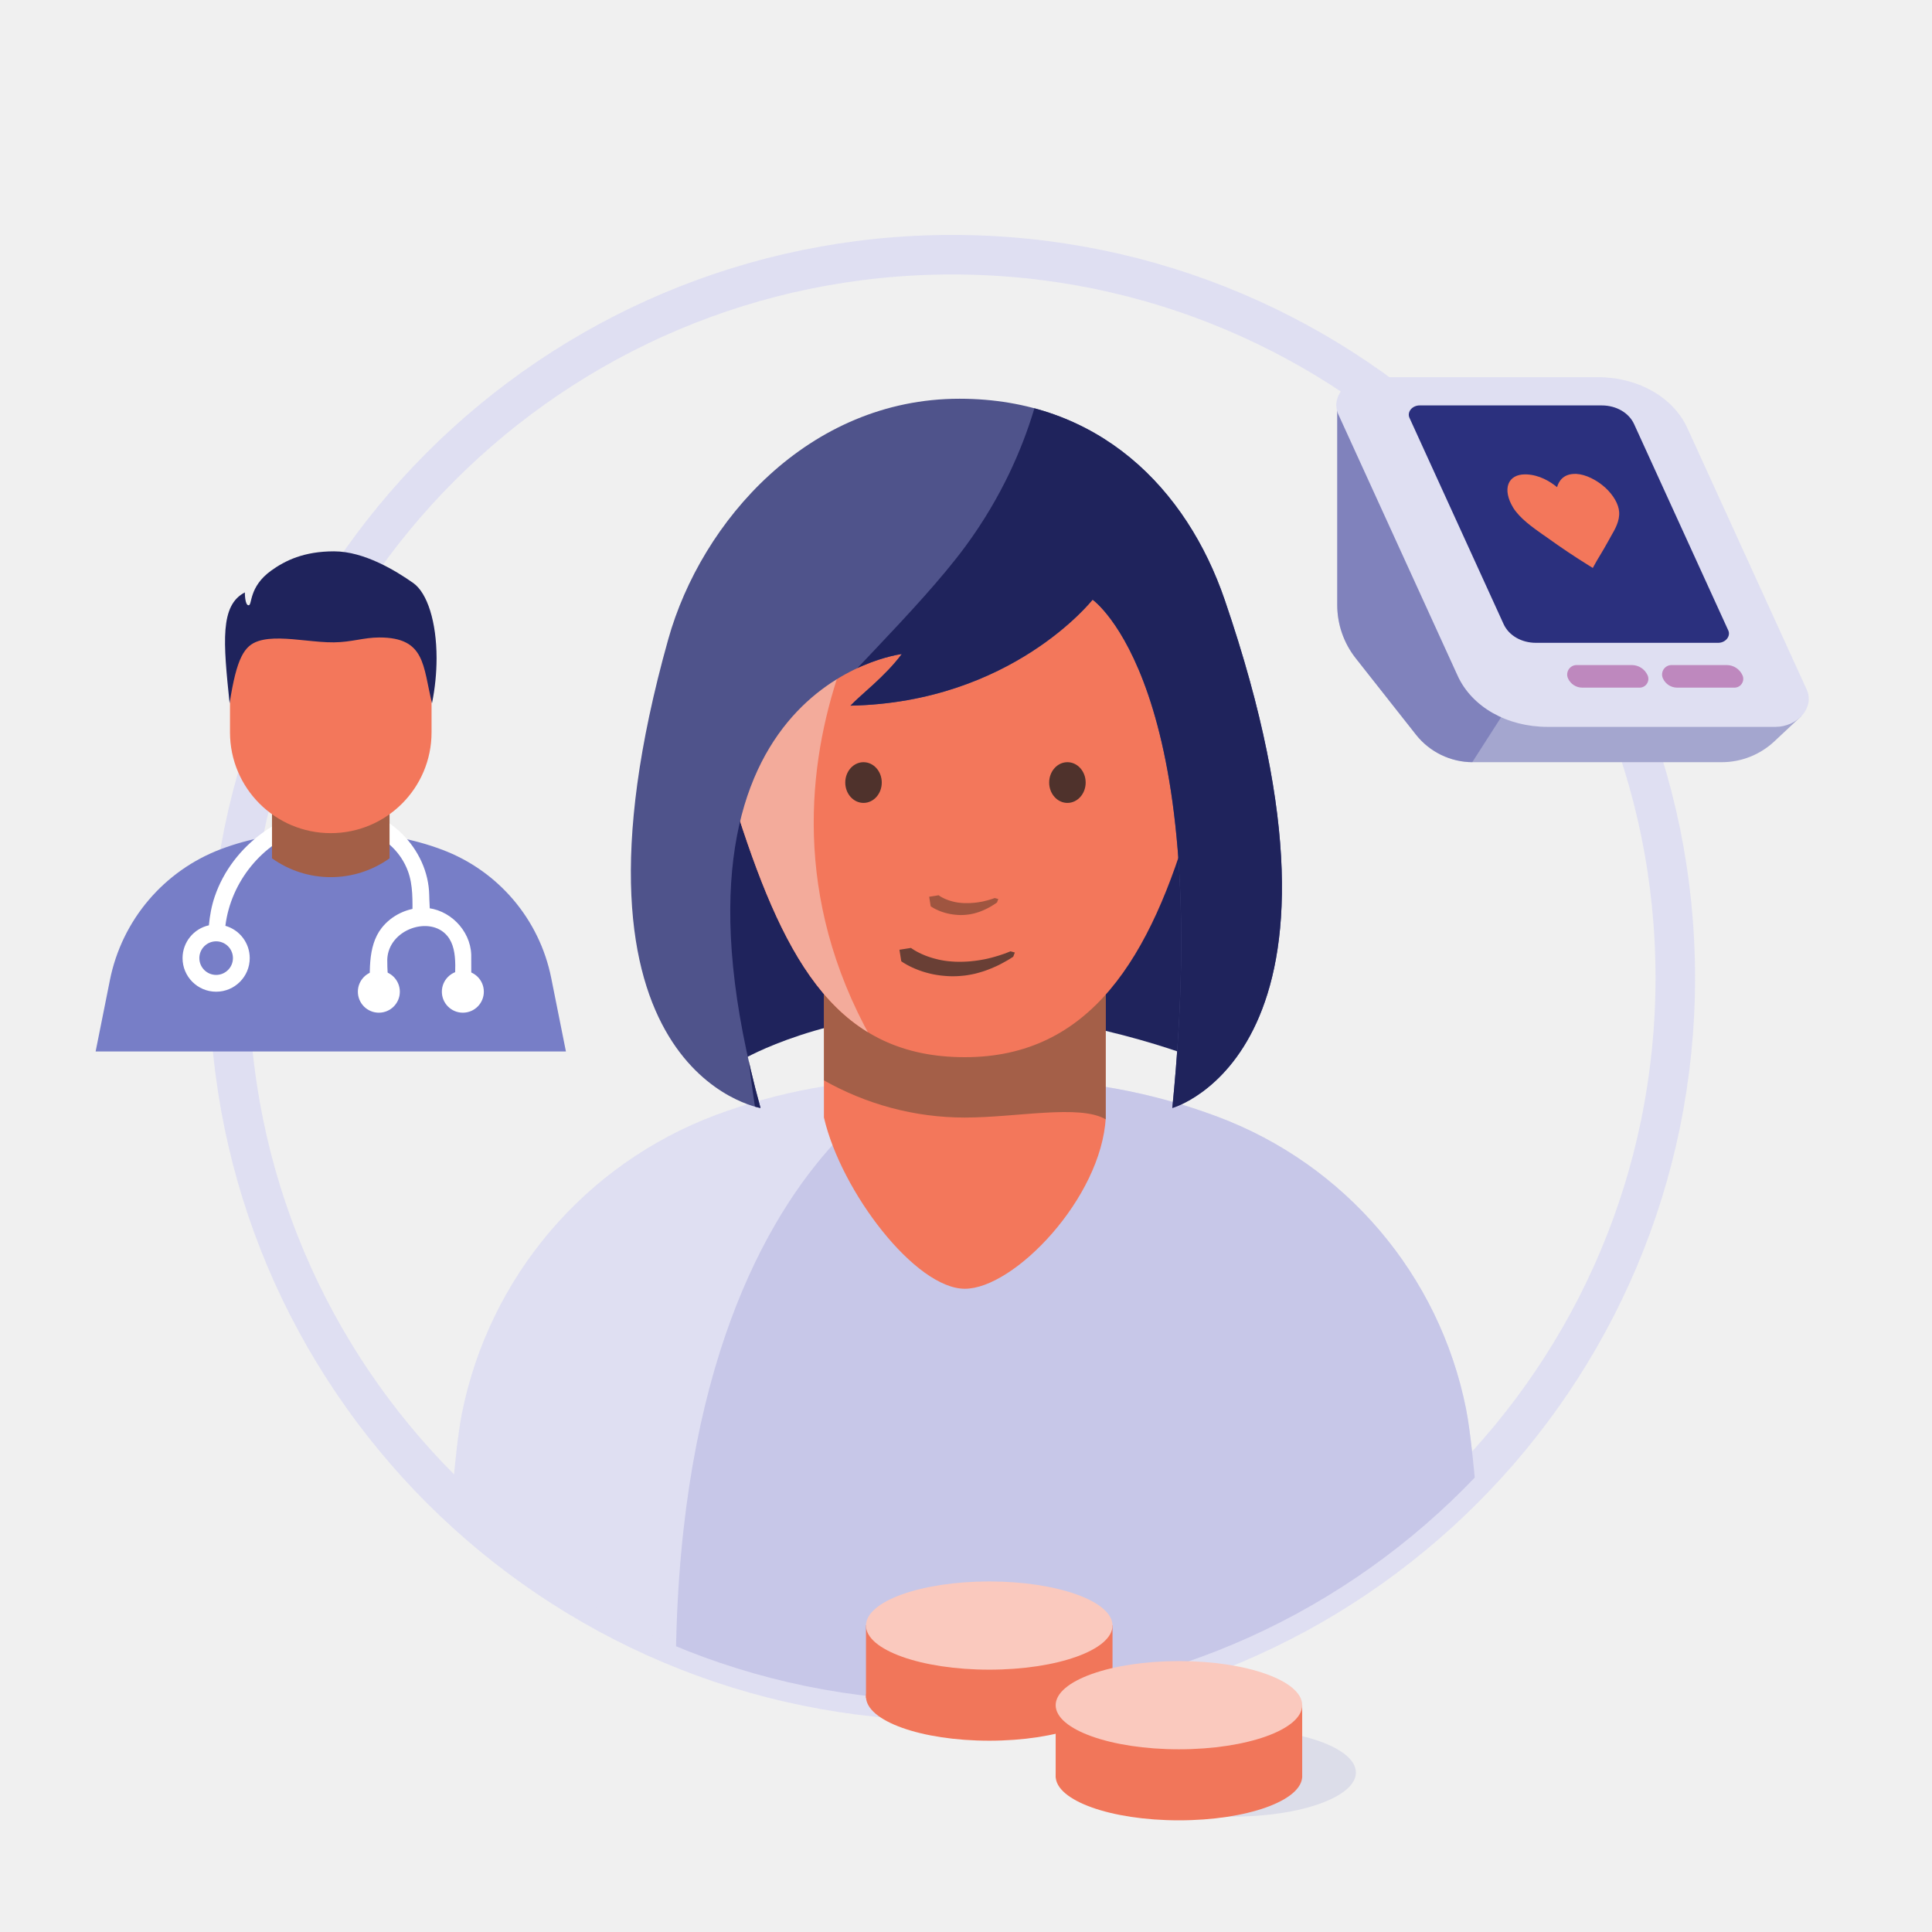
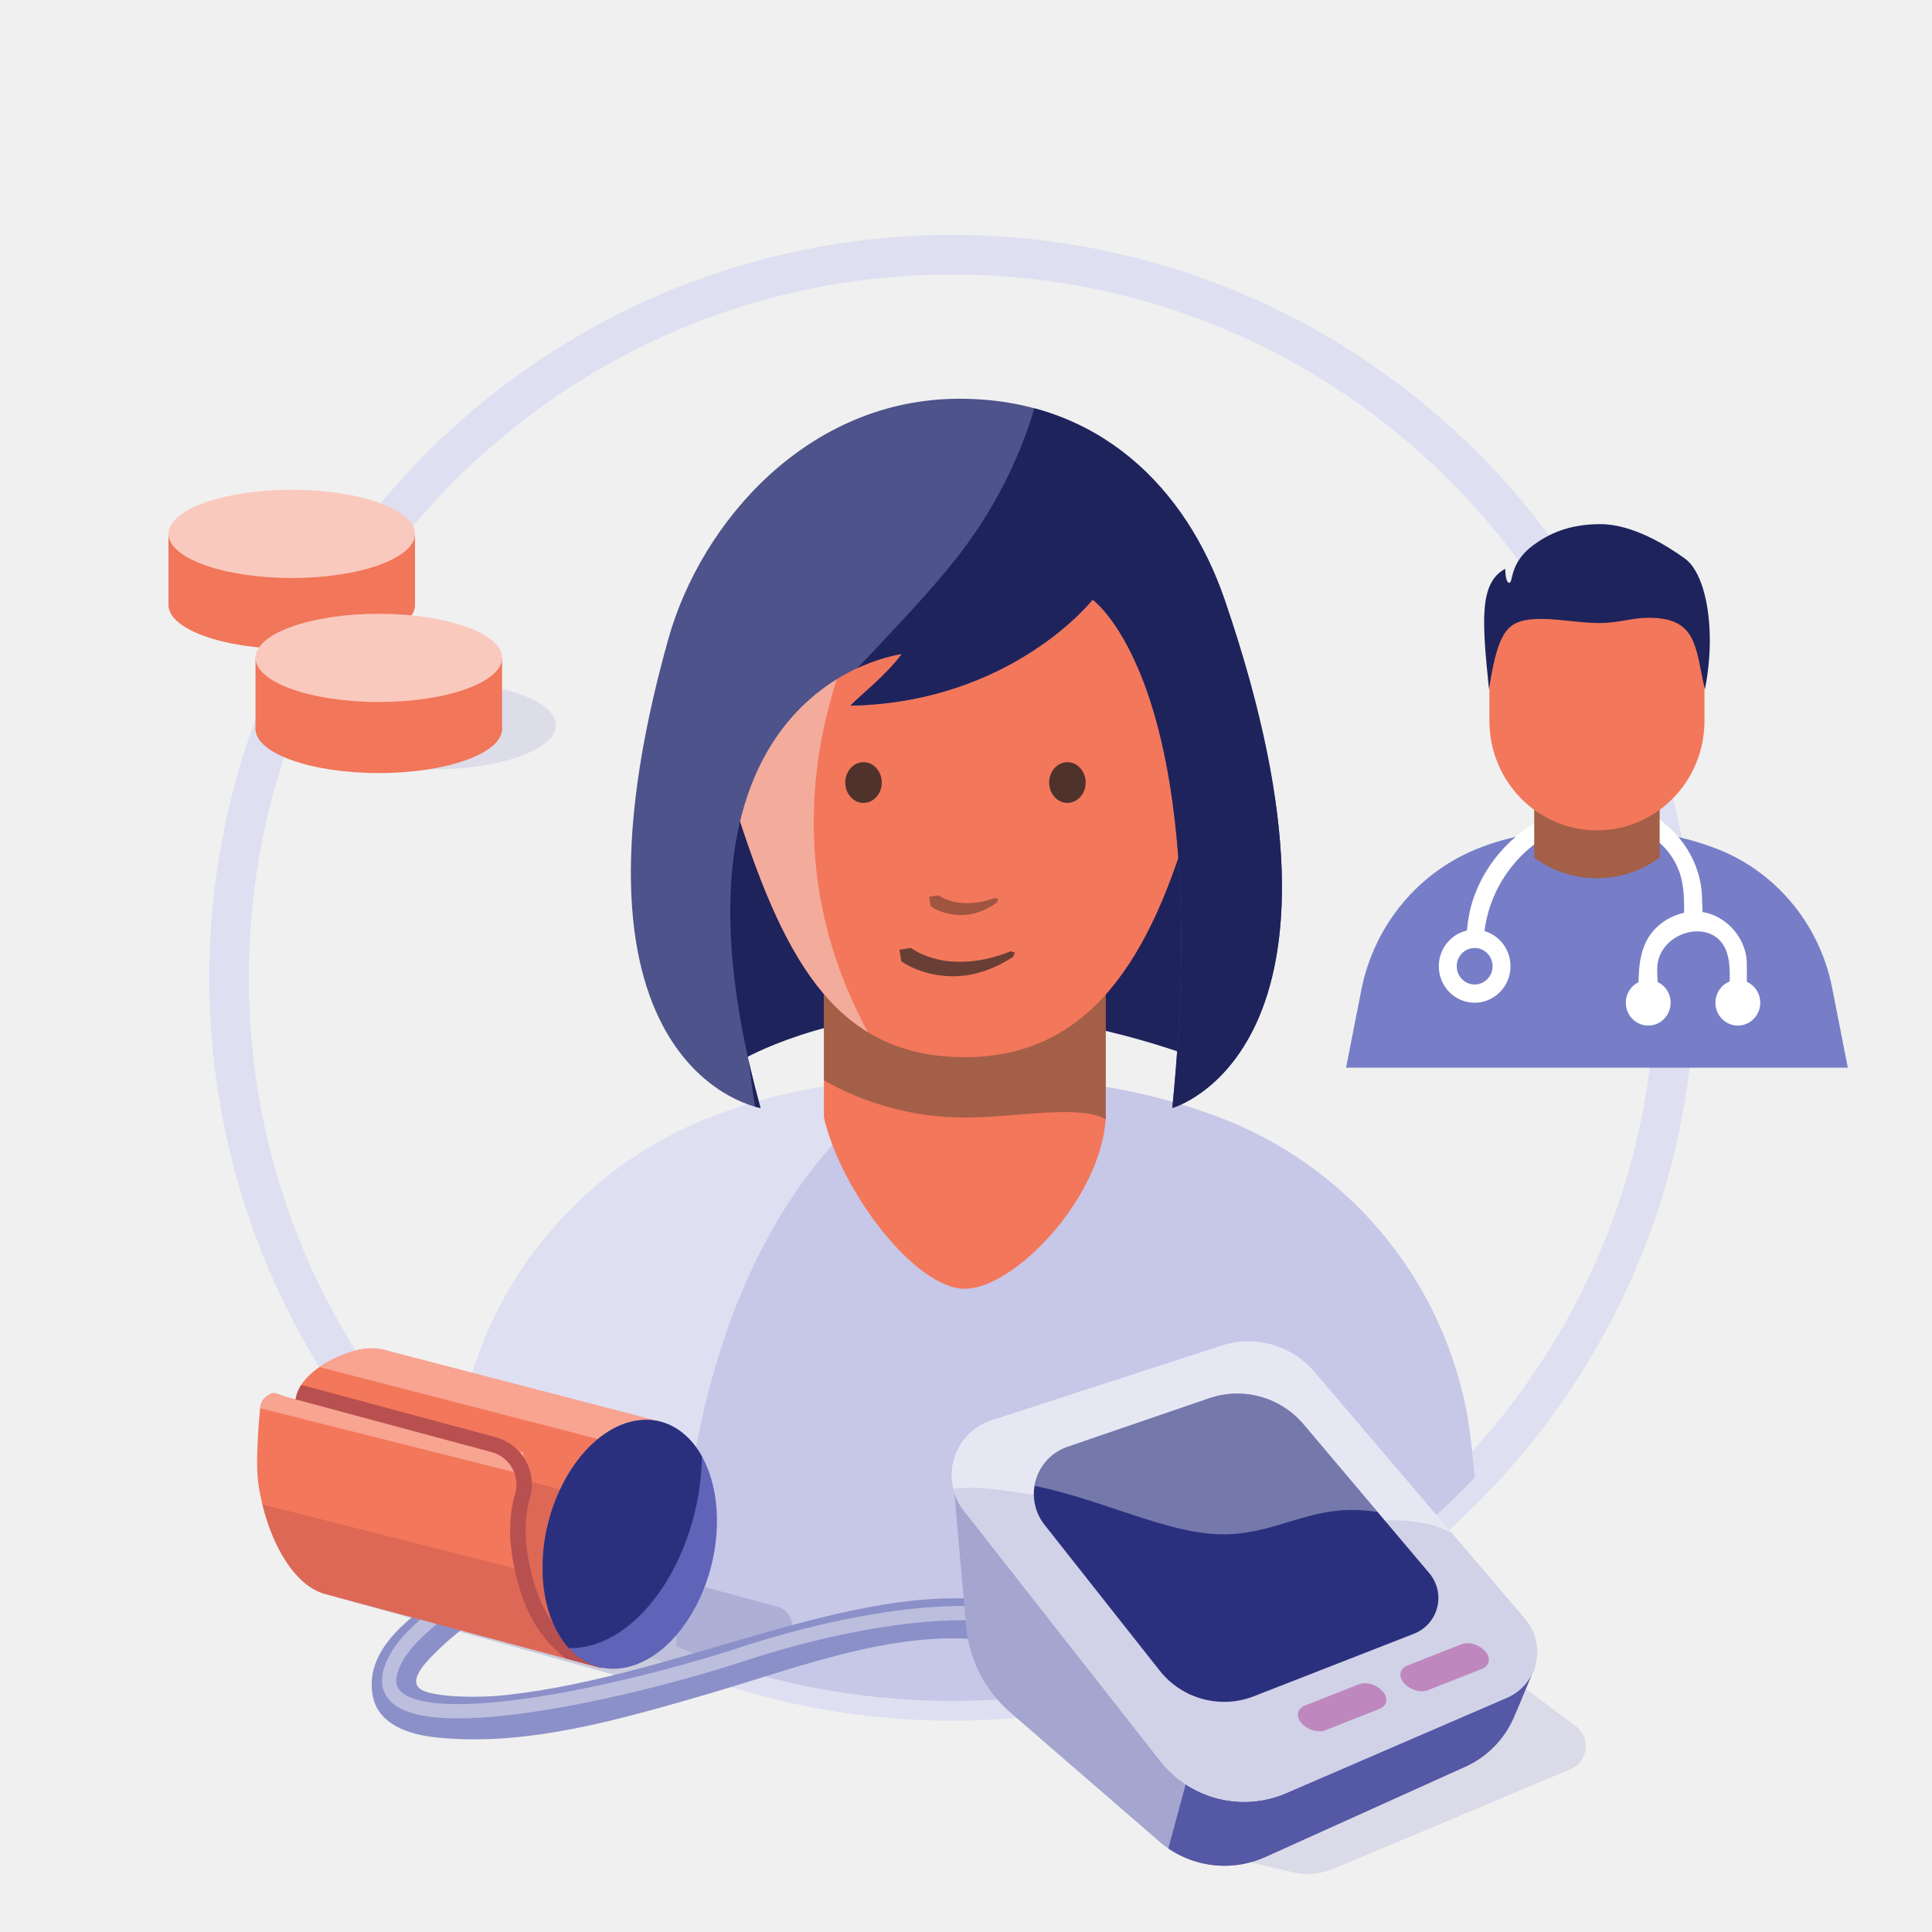
<svg xmlns="http://www.w3.org/2000/svg" width="100%" height="100%" viewBox="0 0 65 65" version="1.1" xml:space="preserve" style="fill-rule:evenodd;clip-rule:evenodd;stroke-miterlimit:10;">
  <rect id="Patient-Centered-Care" x="0.035" y="0.897" width="64" height="64" style="fill:none;" />
  <path d="M25.008,35.634C25.008,35.634 27.746,34.028 32.039,34.028C36.332,34.028 40.334,35.634 40.334,35.634L39.813,20.71L31.505,17.43L23.683,25.543L25.008,35.634Z" style="fill:#1f235c;" />
  <circle cx="32.035" cy="32.897" r="24.328" style="fill:none;stroke:#dfdff2;stroke-width:1.33px;" />
  <circle cx="32.035" cy="32.897" r="24.328" style="fill:none;" />
  <clipPath id="_clip1">
    <circle cx="32.035" cy="32.897" r="24.328" />
  </clipPath>
  <g clip-path="url(#_clip1)">
    <path d="M49.322,47.393C48.422,42.896 45.265,39.183 40.971,37.573C40.971,37.573 40.971,37.573 40.971,37.573C38.735,36.734 36.366,36.305 33.979,36.305C32.93,36.305 31.789,36.305 30.751,36.305C28.472,36.305 26.211,36.715 24.076,37.515C24.076,37.515 24.076,37.515 24.076,37.515C19.687,39.161 16.459,42.957 15.54,47.553C14.967,50.416 14.447,63.946 14.447,63.946L50.447,63.946C50.447,63.946 49.907,50.318 49.322,47.393Z" style="fill:#dfdff2;" />
    <clipPath id="_clip2">
      <path d="M49.322,47.393C48.422,42.896 45.265,39.183 40.971,37.573C40.971,37.573 40.971,37.573 40.971,37.573C38.735,36.734 36.366,36.305 33.979,36.305C32.93,36.305 31.789,36.305 30.751,36.305C28.472,36.305 26.211,36.715 24.076,37.515C24.076,37.515 24.076,37.515 24.076,37.515C19.687,39.161 16.459,42.957 15.54,47.553C14.967,50.416 14.447,63.946 14.447,63.946L50.447,63.946C50.447,63.946 49.907,50.318 49.322,47.393Z" />
    </clipPath>
    <g clip-path="url(#_clip2)">
      <path d="M31.247,36.034C31.247,36.034 20.059,40.259 23.336,64.897L59.97,64.345L52.604,37.676L31.247,36.034Z" style="fill:#c7c7e8;" />
    </g>
    <path d="M37.202,32.181L27.72,32.181L27.72,37.599C27.72,37.599 27.721,37.599 27.721,37.6C28.301,40.098 30.8,43.359 32.461,43.359C34.123,43.359 37.056,40.307 37.202,37.6C37.202,37.599 37.202,37.599 37.202,37.599L37.202,32.181Z" style="fill:#f3775b;" />
    <path d="M27.72,36.348L27.72,30.288L37.202,30.288L37.202,37.66C36.326,37.144 34.2,37.599 32.461,37.599C30.753,37.599 29.133,37.145 27.72,36.348Z" style="fill:#664e39;fill-opacity:0.56;" />
    <path d="M40.086,23.376C40.086,18.888 36.672,15.249 32.461,15.249C32.461,15.249 32.461,15.249 32.461,15.249C28.25,15.249 24.837,18.888 24.837,23.376C24.837,24.715 24.426,26.167 24.837,27.44C26.464,32.486 28.25,35.568 32.461,35.568C32.461,35.568 32.461,35.568 32.461,35.568C36.672,35.568 38.723,32.227 40.086,27.44C40.453,26.153 40.086,24.715 40.086,23.376Z" style="fill:#f3775b;" />
    <clipPath id="_clip3">
      <path d="M40.086,23.376C40.086,18.888 36.672,15.249 32.461,15.249C32.461,15.249 32.461,15.249 32.461,15.249C28.25,15.249 24.837,18.888 24.837,23.376C24.837,24.715 24.426,26.167 24.837,27.44C26.464,32.486 28.25,35.568 32.461,35.568C32.461,35.568 32.461,35.568 32.461,35.568C36.672,35.568 38.723,32.227 40.086,27.44C40.453,26.153 40.086,24.715 40.086,23.376Z" />
    </clipPath>
    <g clip-path="url(#_clip3)">
      <path d="M30.245,18.549C30.245,18.549 23.205,27.954 31.183,37.66C31.183,37.66 18.754,36.311 19.04,35.634C19.325,34.957 20.439,18.337 20.439,18.337L30.245,18.549Z" style="fill:#f3ab9b;" />
    </g>
    <path d="M30.339,22.005C30.339,22.005 21.664,23.044 25.587,37.277C25.587,37.277 18.391,36.095 22.483,21.505C23.598,17.529 27.212,13.415 32.28,13.415C36.983,13.415 39.928,16.456 41.204,20.182C46.398,35.347 39.441,37.277 39.441,37.277C40.864,23.033 36.759,20.176 36.759,20.176C36.759,20.176 34.044,23.633 28.613,23.741C28.959,23.37 29.77,22.768 30.339,22.005Z" style="fill:#4f538b;" />
    <clipPath id="_clip4">
      <path d="M30.339,22.005C30.339,22.005 21.664,23.044 25.587,37.277C25.587,37.277 18.391,36.095 22.483,21.505C23.598,17.529 27.212,13.415 32.28,13.415C36.983,13.415 39.928,16.456 41.204,20.182C46.398,35.347 39.441,37.277 39.441,37.277C40.864,23.033 36.759,20.176 36.759,20.176C36.759,20.176 34.044,23.633 28.613,23.741C28.959,23.37 29.77,22.768 30.339,22.005Z" />
    </clipPath>
    <g clip-path="url(#_clip4)">
      <path d="M35.207,11.803C35.207,11.803 34.956,15.021 32.482,18.38C30.908,20.517 27.881,23.323 26.512,25.079C23.585,28.833 25.661,38.722 25.661,38.722L35.959,40.362L49.643,37.102L40.771,12.59L35.207,11.803Z" style="fill:#1f235c;" />
    </g>
    <ellipse cx="29.052" cy="26.328" rx="0.614" ry="0.685" style="fill:#181b1d;fill-opacity:0.75;" />
    <ellipse cx="35.912" cy="26.328" rx="0.614" ry="0.685" style="fill:#181b1d;fill-opacity:0.75;" />
    <path d="M31.585,30.124L31.586,30.125L31.606,30.139L31.645,30.164L31.668,30.178L31.697,30.193L31.73,30.21L31.766,30.228L31.766,30.228L31.806,30.246L31.85,30.264L31.897,30.282L31.948,30.299L32.002,30.316L32.032,30.323L32.06,30.331L32.121,30.345L32.186,30.358L32.219,30.363L32.253,30.368L32.288,30.372L32.324,30.375L32.326,30.375L32.361,30.379L32.398,30.381L32.436,30.383L32.469,30.384L32.476,30.384L32.516,30.384L32.557,30.384L32.598,30.383L32.599,30.383L32.641,30.382L32.685,30.379L32.73,30.376L32.731,30.376L32.775,30.372L32.822,30.368L32.87,30.362L32.873,30.361L32.919,30.355L32.968,30.347L33.019,30.338L33.071,30.328L33.124,30.316L33.156,30.307L33.178,30.302L33.233,30.288L33.29,30.272L33.347,30.254L33.405,30.235L33.466,30.213L33.587,30.246L33.543,30.363L33.489,30.401L33.434,30.437L33.379,30.471L33.325,30.504L33.27,30.534L33.249,30.546L33.216,30.563L33.162,30.589L33.108,30.614L33.054,30.637L33.001,30.659L32.952,30.677L32.948,30.679L32.895,30.696L32.843,30.712L32.792,30.726L32.791,30.727L32.74,30.739L32.689,30.75L32.639,30.76L32.638,30.76L32.588,30.767L32.539,30.773L32.491,30.778L32.482,30.779L32.443,30.782L32.396,30.784L32.349,30.785L32.307,30.785L32.304,30.785L32.259,30.784L32.215,30.781L32.172,30.778L32.129,30.774L32.048,30.764L31.97,30.752L31.934,30.744L31.896,30.736L31.826,30.719L31.76,30.7L31.698,30.68L31.64,30.659L31.586,30.638L31.586,30.637L31.538,30.616L31.493,30.595L31.453,30.575L31.417,30.556L31.362,30.523L31.325,30.5L31.324,30.499L31.312,30.49L31.261,30.171L31.58,30.12L31.585,30.124Z" style="fill:#7d4836;fill-opacity:0.7;" />
    <path d="M30.662,31.901L30.663,31.902L30.678,31.913L30.701,31.928L30.732,31.948L30.77,31.972L30.815,31.998L30.868,32.027L30.927,32.057L30.993,32.089L31.066,32.121L31.104,32.137L31.144,32.153L31.186,32.169L31.23,32.185L31.275,32.2L31.321,32.215L31.369,32.23L31.419,32.244L31.47,32.258L31.473,32.258L31.523,32.271L31.577,32.284L31.633,32.296L31.69,32.307L31.748,32.317L31.808,32.326L31.87,32.334L31.932,32.341L31.997,32.346L32.001,32.347L32.062,32.351L32.129,32.355L32.198,32.357L32.256,32.358L32.268,32.358L32.339,32.358L32.412,32.356L32.487,32.353L32.488,32.353L32.562,32.349L32.64,32.343L32.719,32.335L32.721,32.334L32.799,32.326L32.881,32.315L32.965,32.302L32.972,32.301L33.051,32.287L33.138,32.271L33.226,32.252L33.317,32.23L33.408,32.206L33.464,32.19L33.502,32.179L33.597,32.151L33.694,32.119L33.793,32.085L33.893,32.047L33.996,32.006L34.143,32.046L34.089,32.188L33.994,32.249L33.898,32.307L33.802,32.361L33.707,32.413L33.613,32.462L33.576,32.48L33.519,32.507L33.426,32.548L33.333,32.587L33.241,32.623L33.15,32.657L33.066,32.685L33.059,32.687L32.969,32.714L32.88,32.739L32.795,32.761L32.792,32.761L32.705,32.78L32.619,32.796L32.535,32.81L32.533,32.811L32.449,32.822L32.366,32.83L32.285,32.837L32.27,32.838L32.204,32.842L32.125,32.844L32.047,32.845L31.976,32.844L31.971,32.844L31.896,32.841L31.822,32.836L31.75,32.83L31.679,32.823L31.61,32.814L31.543,32.805L31.477,32.794L31.412,32.782L31.352,32.77L31.349,32.769L31.288,32.755L31.229,32.74L31.171,32.725L31.115,32.709L31.061,32.692L31.009,32.675L30.958,32.657L30.909,32.64L30.861,32.621L30.773,32.586L30.772,32.585L30.692,32.55L30.618,32.514L30.552,32.48L30.494,32.449L30.444,32.419L30.402,32.394L30.368,32.372L30.342,32.354L30.34,32.353L30.322,32.34L30.261,31.953L30.649,31.892L30.662,31.901Z" style="fill:#2f2826;fill-opacity:0.7;" />
  </g>
  <g>
    <g>
-       <path d="M18.545,32.903C18.15,30.927 16.762,29.295 14.875,28.587C14.875,28.587 14.875,28.587 14.875,28.587C13.892,28.218 12.851,28.03 11.802,28.03L10.383,28.03C9.381,28.03 8.388,28.21 7.449,28.562C7.449,28.562 7.449,28.562 7.449,28.562C5.52,29.285 4.102,30.953 3.698,32.973C3.446,34.232 3.217,35.376 3.217,35.376L19.04,35.376C19.04,35.376 18.802,34.189 18.545,32.903Z" style="fill:#777ec7;" />
+       <path d="M61.64,33.234C61.218,31.086 59.738,29.312 57.725,28.543C57.724,28.543 57.724,28.543 57.724,28.543C56.676,28.143 55.565,27.937 54.446,27.937L52.932,27.937C51.863,27.937 50.803,28.133 49.802,28.516C49.802,28.516 49.802,28.516 49.802,28.516C47.744,29.302 46.231,31.115 45.8,33.31C45.531,34.678 45.287,35.921 45.287,35.921L62.168,35.921C62.168,35.921 61.915,34.631 61.64,33.234Z" style="fill:#777ec7;" />
      <g>
-         <path d="M14.277,30.54C15.105,30.571 15.824,31.283 15.854,32.117C15.86,32.627 15.854,33.137 15.854,33.648C15.845,33.942 15.32,33.987 15.29,33.665C15.265,32.864 15.467,31.998 15.051,31.49C14.476,30.788 13.067,31.258 13.029,32.281C13.021,32.92 13.175,33.71 12.898,33.886C12.733,33.991 12.484,33.874 12.464,33.665C12.437,32.78 12.349,31.846 12.842,31.218C13.18,30.788 13.72,30.533 14.277,30.54Z" style="fill:#fff;fill-rule:nonzero;" />
-         <path d="M7.028,31.131C7.059,30.802 7.117,30.479 7.223,30.168C7.813,28.424 9.562,27.16 11.432,27.149C11.446,27.149 11.459,27.149 11.472,27.149C13.026,27.178 14.413,28.545 14.441,30.119C14.444,30.506 14.53,30.944 14.292,31.071C14.123,31.162 13.887,31.036 13.877,30.822C13.877,30.314 13.902,29.786 13.723,29.305C13.25,28.032 11.67,27.436 10.234,27.903C8.83,28.359 7.767,29.659 7.583,31.148C8.056,31.283 8.402,31.719 8.402,32.235C8.402,32.859 7.896,33.365 7.272,33.365C6.648,33.365 6.142,32.859 6.142,32.235C6.142,31.695 6.521,31.243 7.028,31.131Z" style="fill:#fff;fill-rule:nonzero;" />
-         <circle cx="7.272" cy="32.235" r="0.565" style="fill:#777ec7;" />
-         <circle cx="12.746" cy="33.365" r="0.706" style="fill:#fff;" />
-         <circle cx="15.572" cy="33.365" r="0.706" style="fill:#fff;" />
+         <path d="M57.087,30.666C57.969,30.699 58.736,31.473 58.769,32.379C58.776,32.934 58.769,33.488 58.769,34.043C58.759,34.363 58.199,34.412 58.167,34.062C58.14,33.192 58.356,32.25 57.912,31.698C57.299,30.935 55.796,31.446 55.755,32.558C55.747,33.253 55.911,34.111 55.615,34.302C55.439,34.416 55.174,34.289 55.153,34.062C55.123,33.1 55.029,32.085 55.555,31.402C55.916,30.935 56.493,30.658 57.087,30.666Z" style="fill:#fff;fill-rule:nonzero;" />
+         <path d="M49.352,31.308C49.386,30.951 49.448,30.6 49.561,30.261C50.19,28.366 52.056,26.993 54.052,26.98C54.066,26.98 54.08,26.981 54.093,26.981C55.752,27.012 57.232,28.498 57.262,30.208C57.265,30.628 57.356,31.105 57.103,31.243C56.922,31.342 56.67,31.205 56.659,30.972C56.659,30.42 56.687,29.846 56.496,29.323C55.991,27.94 54.306,27.293 52.773,27.8C51.275,28.295 50.141,29.708 49.945,31.326C50.449,31.473 50.819,31.947 50.819,32.508C50.819,33.185 50.278,33.736 49.613,33.736C48.947,33.736 48.407,33.185 48.407,32.508C48.407,31.921 48.812,31.43 49.352,31.308Z" style="fill:#fff;fill-rule:nonzero;" />
+         <ellipse cx="49.613" cy="32.508" rx="0.603" ry="0.614" style="fill:#777ec7;" />
+         <ellipse cx="55.453" cy="33.736" rx="0.754" ry="0.768" style="fill:#fff;" />
+         <ellipse cx="58.468" cy="33.736" rx="0.754" ry="0.768" style="fill:#fff;" />
      </g>
-       <path d="M13.106,26.617L9.151,26.617L9.151,28.877C9.151,28.877 9.151,28.877 9.151,28.877C10.334,29.722 11.923,29.722 13.106,28.877C13.106,28.877 13.106,28.877 13.106,28.877L13.106,26.617Z" style="fill:#a35f47;" />
-       <path d="M14.519,22.944C14.519,21.071 13.001,19.553 11.128,19.553C11.128,19.553 11.128,19.553 11.128,19.553C9.256,19.553 7.738,21.071 7.738,22.944C7.738,23.502 7.738,24.081 7.738,24.639C7.738,26.512 9.256,28.03 11.128,28.03C11.128,28.03 11.128,28.03 11.128,28.03C13.001,28.03 14.519,26.512 14.519,24.639C14.519,24.081 14.519,23.502 14.519,22.944Z" style="fill:#f3775b;" />
+       <path d="M55.837,26.402L51.617,26.402L51.617,28.859C51.617,28.859 51.617,28.859 51.617,28.859C52.88,29.777 54.575,29.777 55.837,28.859C55.837,28.859 55.837,28.859 55.837,28.859L55.837,26.402Z" style="fill:#a35f47;" />
+       <path d="M57.345,22.41C57.345,20.375 55.725,18.726 53.727,18.726C53.727,18.726 53.727,18.726 53.727,18.726C51.73,18.726 50.11,20.375 50.11,22.41C50.11,23.017 50.11,23.646 50.11,24.253C50.11,26.288 51.73,27.937 53.727,27.937C53.727,27.937 53.727,27.937 53.727,27.937C55.725,27.937 57.345,26.288 57.345,24.253C57.345,23.646 57.345,23.017 57.345,22.41Z" style="fill:#f3775b;" />
    </g>
-     <path d="M11.237,18.549C10.225,18.549 9.594,18.859 9.123,19.198C8.361,19.747 8.493,20.364 8.364,20.364C8.234,20.364 8.238,19.931 8.238,19.931C7.399,20.364 7.509,21.589 7.725,23.663C7.962,22.123 8.223,21.724 8.69,21.569C9.112,21.429 9.699,21.488 10.28,21.547C10.61,21.581 10.938,21.614 11.233,21.611C11.826,21.606 12.238,21.447 12.764,21.447C14.316,21.447 14.225,22.397 14.534,23.663C14.639,23.143 14.687,22.632 14.688,22.155L14.688,22.134C14.686,20.93 14.38,19.953 13.906,19.617C13.321,19.203 12.25,18.549 11.237,18.549Z" style="fill:#1f235c;fill-rule:nonzero;" />
+     <path d="M53.843,17.634C52.763,17.634 52.09,17.972 51.588,18.34C50.774,18.936 50.915,19.607 50.778,19.607C50.64,19.607 50.644,19.137 50.644,19.137C49.749,19.607 49.866,20.938 50.096,23.192C50.35,21.519 50.627,21.085 51.126,20.916C51.577,20.764 52.202,20.828 52.823,20.892C53.174,20.929 53.524,20.965 53.839,20.962C54.472,20.956 54.911,20.784 55.472,20.784C57.128,20.784 57.031,21.817 57.361,23.192C57.472,22.627 57.524,22.071 57.525,21.553L57.525,21.53C57.523,20.222 57.196,19.16 56.691,18.795C56.066,18.345 54.923,17.634 53.843,17.634Z" style="fill:#1f235c;fill-rule:nonzero;" />
  </g>
  <g>
    <g>
      <g>
-         <ellipse cx="33.282" cy="57.08" rx="4.147" ry="1.484" style="fill:#f1765a;" />
-         <rect x="29.135" y="54.677" width="8.294" height="2.449" style="fill:#f1765a;" />
-         <ellipse cx="33.282" cy="54.69" rx="4.147" ry="1.484" style="fill:#fac9be;" />
+         <ellipse cx="9.815" cy="20.353" rx="4.147" ry="1.484" style="fill:#f1765a;" />
+         <rect x="5.668" y="17.95" width="8.294" height="2.449" style="fill:#f1765a;" />
+         <ellipse cx="9.815" cy="17.962" rx="4.147" ry="1.484" style="fill:#fac9be;" />
      </g>
    </g>
    <g>
-       <ellipse cx="41.471" cy="59.635" rx="4.147" ry="1.484" style="fill:#d5d6e6;fill-opacity:0.75;" />
+       <ellipse cx="14.551" cy="24.401" rx="4.147" ry="1.484" style="fill:#d5d6e6;fill-opacity:0.75;" />
      <g>
-         <ellipse cx="39.664" cy="59.759" rx="4.147" ry="1.484" style="fill:#f1765a;" />
-         <rect x="35.517" y="57.357" width="8.294" height="2.449" style="fill:#f1765a;" />
-         <ellipse cx="39.664" cy="57.369" rx="4.147" ry="1.484" style="fill:#fac9be;" />
+         <ellipse cx="12.744" cy="24.525" rx="4.147" ry="1.484" style="fill:#f1765a;" />
+         <rect x="8.597" y="22.122" width="8.294" height="2.449" style="fill:#f1765a;" />
+         <ellipse cx="12.744" cy="22.134" rx="4.147" ry="1.484" style="fill:#fac9be;" />
      </g>
    </g>
  </g>
  <g>
-     <path d="M44.99,13.649L53.567,13.649L60.607,24.089C60.607,24.089 60.135,24.531 59.695,24.944C59.215,25.393 58.583,25.643 57.926,25.643C55.955,25.643 51.64,25.643 49.55,25.643C48.804,25.643 48.099,25.301 47.637,24.715C47.032,23.948 46.183,22.871 45.611,22.145C45.209,21.635 44.99,21.004 44.99,20.354C44.99,18.267 44.99,13.649 44.99,13.649Z" style="fill:#a4a6cf;" />
+     <path d="M40.581,62.305C40.581,62.305 42.412,62.736 43.468,62.985C43.941,63.096 44.437,63.055 44.885,62.866C46.523,62.178 50.674,60.433 52.835,59.524C53.113,59.408 53.308,59.151 53.344,58.851C53.381,58.552 53.255,58.256 53.013,58.075C50.281,56.033 43.74,51.146 43.74,51.146L40.581,62.305Z" style="fill:#dadae8;" />
+     <path d="M11.412,52.654C11.165,52.726 10.996,52.954 10.997,53.212C10.999,53.47 11.171,53.695 11.42,53.765C14.031,54.494 18.587,55.767 20.684,56.353C21.412,56.556 22.182,56.55 22.906,56.334C23.792,56.07 25.065,55.691 26.169,55.362C26.461,55.275 26.659,55.005 26.655,54.701C26.651,54.397 26.446,54.132 26.152,54.053C22.54,53.08 15.975,51.312 15.975,51.312C15.975,51.312 13.327,52.091 11.412,52.654Z" style="fill:#7e80b0;fill-opacity:0.33;" />
+     <path d="M20.998,50.243C21.789,49.883 22.784,50.927 21.294,51.617C18.839,52.767 16.226,53.944 14.471,55.783C14.017,56.259 13.773,56.716 14.296,56.904C14.823,57.094 16.044,57.135 17.023,57.028C23.086,56.368 29.122,52.932 34.117,53.966C34.981,54.145 36.023,54.598 35.963,55.697C35.891,57.013 32.795,57.866 34.257,56.076C34.476,55.807 34.551,55.479 33.917,55.328C30.713,54.564 26.93,56.087 23.833,56.988C20.834,57.856 17.714,58.773 14.673,58.454C13.755,58.358 12.703,58.021 12.534,57.021C12.259,55.39 13.974,54.284 15.105,53.489C16.938,52.201 18.962,51.171 20.998,50.243Z" style="fill:#8c90c9;" />
+     <path d="M21.34,50.558C21.34,50.558 14.662,53.522 13.372,55.708C11.424,59.01 20.129,57.239 24.991,55.647C29.895,54.041 34.471,53.826 35.041,55.082" style="fill:none;stroke:#ecedf5;stroke-opacity:0.5;stroke-width:0.48px;stroke-linecap:round;stroke-miterlimit:1;" />
+     <path d="M11.049,53.654C9.873,53.439 8.965,51.725 8.697,49.962C8.594,49.286 8.685,48.067 8.753,47.369C8.776,47.11 8.975,46.901 9.233,46.865C9.563,47 9.947,47.081 9.947,47.079C10.064,46.248 11.175,45.645 11.949,45.438C12.374,45.324 12.778,45.342 13.143,45.473L22.237,47.838L20.22,56.117L11.048,53.659L11.049,53.654Z" style="fill:#f3775b;" />
    <clipPath id="_clip5">
-       <path d="M44.99,13.649L53.567,13.649L60.607,24.089C60.607,24.089 60.135,24.531 59.695,24.944C59.215,25.393 58.583,25.643 57.926,25.643C55.955,25.643 51.64,25.643 49.55,25.643C48.804,25.643 48.099,25.301 47.637,24.715C47.032,23.948 46.183,22.871 45.611,22.145C45.209,21.635 44.99,21.004 44.99,20.354C44.99,18.267 44.99,13.649 44.99,13.649Z" />
+       <path d="M11.049,53.654C9.873,53.439 8.965,51.725 8.697,49.962C8.594,49.286 8.685,48.067 8.753,47.369C8.776,47.11 8.975,46.901 9.233,46.865C9.563,47 9.947,47.081 9.947,47.079C10.064,46.248 11.175,45.645 11.949,45.438C12.374,45.324 12.778,45.342 13.143,45.473L22.237,47.838L20.22,56.117L11.048,53.659L11.049,53.654Z" />
    </clipPath>
    <g clip-path="url(#_clip5)">
-       <path d="M44.188,9.699L37.051,26.142L42.538,27.892L48.954,26.546L51.099,23.201L44.188,9.699Z" style="fill:#5558a4;fill-opacity:0.45;" />
+       <path d="M9.483,45.667L22.552,49.044L24.728,46.372L11.597,43.46L9.483,45.667Z" style="fill:#fac9be;fill-opacity:0.55;" />
+       <path d="M6.998,46.939L17.704,49.63L17.604,48.862L7.498,46.423L6.998,46.939Z" style="fill:#f7a491;" />
+       <path d="M9.463,46.681C9.463,46.681 14.171,47.947 16.606,48.603C16.964,48.699 17.268,48.934 17.452,49.255C17.636,49.576 17.684,49.957 17.586,50.314C17.408,50.883 17.355,51.645 17.53,52.548C17.957,54.745 18.858,55.462 20.124,56.21" style="fill:none;stroke:#b85050;stroke-width:0.52px;stroke-linecap:round;stroke-linejoin:round;stroke-miterlimit:1;" />
+       <path d="M6.998,50.151L17.704,52.863C17.48,52.206 17.419,51.285 17.704,49.808L19.305,50.236L22.83,58.354L6.555,54.818L6.998,50.151Z" style="fill:#b85050;fill-opacity:0.38;" />
    </g>
-     <path d="M45.025,13.937C44.9,13.664 44.954,13.346 45.168,13.094C45.382,12.842 45.727,12.689 46.082,12.689C48.085,12.689 51.497,12.689 53.747,12.689C55.112,12.689 56.294,13.361 56.772,14.407C57.866,16.804 59.823,21.093 60.788,23.207C60.913,23.48 60.859,23.798 60.645,24.05C60.431,24.302 60.087,24.455 59.731,24.455C57.728,24.455 54.316,24.455 52.067,24.455C50.702,24.455 49.52,23.783 49.042,22.737C47.948,20.34 45.99,16.051 45.025,13.937Z" style="fill:#dfdff2;" />
-     <path d="M47.42,14.057C47.378,13.966 47.394,13.86 47.463,13.775C47.532,13.691 47.644,13.64 47.76,13.64C49.05,13.64 52.357,13.64 53.889,13.64C54.377,13.64 54.803,13.886 54.978,14.27C55.695,15.84 57.546,19.897 58.146,21.21C58.188,21.301 58.171,21.407 58.102,21.492C58.034,21.576 57.922,21.627 57.806,21.627C56.516,21.627 53.209,21.627 51.676,21.627C51.188,21.627 50.763,21.381 50.587,20.997C49.871,19.427 48.019,15.371 47.42,14.057Z" style="fill:#2b307e;" />
-     <path d="M55.947,22.825C55.902,22.727 55.911,22.612 55.969,22.521C56.028,22.43 56.129,22.375 56.237,22.375C56.771,22.375 57.61,22.375 58.093,22.375C58.321,22.375 58.529,22.509 58.623,22.717C58.624,22.717 58.624,22.717 58.624,22.717C58.665,22.809 58.658,22.915 58.603,22.999C58.549,23.084 58.456,23.135 58.355,23.135C57.81,23.135 56.913,23.135 56.427,23.135C56.221,23.135 56.033,23.014 55.948,22.827C55.948,22.826 55.948,22.826 55.947,22.825Z" style="fill:#be88be;" />
-     <path d="M52.755,22.825C52.71,22.727 52.718,22.612 52.777,22.521C52.835,22.43 52.936,22.375 53.044,22.375C53.578,22.375 54.418,22.375 54.9,22.375C55.129,22.375 55.336,22.509 55.431,22.717C55.431,22.717 55.431,22.717 55.431,22.717C55.473,22.809 55.465,22.915 55.411,22.999C55.357,23.084 55.263,23.135 55.163,23.135C54.617,23.135 53.72,23.135 53.234,23.135C53.028,23.135 52.841,23.014 52.755,22.827C52.755,22.826 52.755,22.826 52.755,22.825Z" style="fill:#be88be;" />
-     <path id="Love" d="M52.986,15.944L53.035,15.944C53.341,15.96 53.711,16.139 54.008,16.406C54.281,16.658 54.455,16.958 54.474,17.218C54.498,17.526 54.338,17.802 54.197,18.045C54.165,18.102 54.134,18.159 54.107,18.208C54.009,18.386 53.908,18.557 53.81,18.719C53.753,18.808 53.7,18.906 53.646,19.003L53.588,19.108L53.432,19.011C52.986,18.735 52.526,18.427 52.063,18.094C52.016,18.062 51.966,18.021 51.911,17.989C51.568,17.745 51.136,17.445 50.909,17.08C50.727,16.78 50.669,16.488 50.753,16.277C50.832,16.074 51.032,15.96 51.306,15.96L51.347,15.96C51.79,15.976 52.146,16.195 52.386,16.39C52.441,16.187 52.599,15.944 52.986,15.944Z" style="fill:#f3775b;" />
+     <path d="M21.187,47.843C22.807,47.409 24.121,48.9 24.121,51.17C24.121,53.441 22.807,55.636 21.187,56.07C19.568,56.504 18.253,55.013 18.253,52.743C18.253,50.472 19.568,48.277 21.187,47.843Z" style="fill:#5f64b9;" />
+     <clipPath id="_clip6">
+       <path d="M21.187,47.843C22.807,47.409 24.121,48.9 24.121,51.17C24.121,53.441 22.807,55.636 21.187,56.07C19.568,56.504 18.253,55.013 18.253,52.743C18.253,50.472 19.568,48.277 21.187,47.843Z" />
+     </clipPath>
+     <g clip-path="url(#_clip6)">
+       <path d="M19.873,44.403C21.939,43.85 23.616,45.855 23.616,48.879C23.616,51.903 21.939,54.807 19.873,55.361C17.807,55.915 16.13,53.909 16.13,50.885C16.13,47.861 17.807,44.957 19.873,44.403Z" style="fill:#2b307e;" />
+     </g>
+     <g>
+       <path d="M32.061,49.696C32.061,49.696 32.327,52.708 32.504,54.712C32.603,55.833 33.134,56.872 33.985,57.609C35.363,58.802 37.519,60.671 38.998,61.952C39.987,62.809 41.385,63.013 42.578,62.474C44.593,61.564 47.663,60.178 49.302,59.438C50.025,59.111 50.602,58.529 50.921,57.802C51.203,57.162 51.646,56.067 51.646,56.067C51.646,56.067 32.052,49.498 32.061,49.696Z" style="fill:#a4a6cf;" />
+       <clipPath id="_clip7">
+         <path d="M32.061,49.696C32.061,49.696 32.327,52.708 32.504,54.712C32.603,55.833 33.134,56.872 33.985,57.609C35.363,58.802 37.519,60.671 38.998,61.952C39.987,62.809 41.385,63.013 42.578,62.474C44.593,61.564 47.663,60.178 49.302,59.438C50.025,59.111 50.602,58.529 50.921,57.802C51.203,57.162 51.646,56.067 51.646,56.067C51.646,56.067 32.052,49.498 32.061,49.696Z" />
+       </clipPath>
+       <g clip-path="url(#_clip7)">
+         <path d="M40.188,58.937L38.851,63.873L45.623,63.539L52.143,59.409L53.128,54.836L40.188,58.937Z" style="fill:#5558a4;" />
+       </g>
+       <path d="M33.355,47.785C32.753,47.98 32.285,48.457 32.1,49.062C31.916,49.668 32.038,50.325 32.429,50.823C34.274,53.175 37.194,56.898 39.037,59.246C40.042,60.527 41.783,60.97 43.277,60.324C45.48,59.372 48.633,58.01 50.697,57.118C51.19,56.906 51.552,56.472 51.673,55.95C51.795,55.427 51.661,54.879 51.313,54.471C49.379,52.203 46.03,48.276 44.214,46.146C43.451,45.252 42.224,44.905 41.107,45.268C39.045,45.937 35.692,47.026 33.355,47.785Z" style="fill:#e7e7f4;" />
+       <clipPath id="_clip8">
+         <path d="M33.355,47.785C32.753,47.98 32.285,48.457 32.1,49.062C31.916,49.668 32.038,50.325 32.429,50.823C34.274,53.175 37.194,56.898 39.037,59.246C40.042,60.527 41.783,60.97 43.277,60.324C45.48,59.372 48.633,58.01 50.697,57.118C51.19,56.906 51.552,56.472 51.673,55.95C51.795,55.427 51.661,54.879 51.313,54.471C49.379,52.203 46.03,48.276 44.214,46.146C43.451,45.252 42.224,44.905 41.107,45.268C39.045,45.937 35.692,47.026 33.355,47.785Z" />
+       </clipPath>
+       <g clip-path="url(#_clip8)">
+         <path d="M54.367,54.811C54.367,54.811 53.39,57 53.172,56.778C52.725,56.325 53.19,55.417 52.735,54.972C51.476,53.743 49.691,51.624 47.986,51.261C45.848,50.806 43.996,51.867 42.73,51.692C41.384,51.505 40.356,50.878 39.006,50.75C37.507,50.607 36.173,50.464 34.675,50.273C33.715,50.151 31.927,49.747 31.149,50.481C30.63,50.971 30.691,52.111 30.642,52.785C30.508,54.611 30.636,56.47 30.521,58.305C30.426,59.834 30.082,62.502 30.619,63.971C30.914,64.778 31.778,64.958 32.506,65.047C34.098,65.241 35.704,65.083 37.278,64.967C38.715,64.861 40.132,64.656 41.557,64.474C42.605,64.34 43.653,64.206 44.696,64.045C45.473,63.925 46.245,63.778 47.003,63.584C50.221,62.758 54.334,61.17 54.678,57.236C54.751,56.403 54.727,55.604 54.367,54.811Z" style="fill:#d1d2e8;" />
+       </g>
+       <path d="M35.144,51.303C34.806,50.876 34.697,50.312 34.851,49.79C35.004,49.268 35.401,48.853 35.916,48.677C37.386,48.173 39.287,47.522 40.68,47.044C41.82,46.653 43.082,47.002 43.859,47.923C45.083,49.371 46.907,51.53 48.088,52.929C48.357,53.247 48.456,53.676 48.353,54.08C48.251,54.484 47.96,54.814 47.571,54.965C46.042,55.563 43.786,56.444 42.19,57.067C41.058,57.51 39.769,57.16 39.016,56.206C37.91,54.806 36.305,52.774 35.144,51.303Z" style="fill:#2b307e;" />
+       <clipPath id="_clip9">
+         <path d="M35.144,51.303C34.806,50.876 34.697,50.312 34.851,49.79C35.004,49.268 35.401,48.853 35.916,48.677C37.386,48.173 39.287,47.522 40.68,47.044C41.82,46.653 43.082,47.002 43.859,47.923C45.083,49.371 46.907,51.53 48.088,52.929C48.357,53.247 48.456,53.676 48.353,54.08C48.251,54.484 47.96,54.814 47.571,54.965C46.042,55.563 43.786,56.444 42.19,57.067C41.058,57.51 39.769,57.16 39.016,56.206C37.91,54.806 36.305,52.774 35.144,51.303Z" />
+       </clipPath>
+       <g clip-path="url(#_clip9)">
+         <path d="M37.681,45.275C37.642,45.345 37.722,45.143 37.722,45.138C37.732,45.051 37.796,44.998 37.895,44.918C38.115,44.741 38.369,44.614 38.613,44.473C39.382,44.031 40.144,43.58 40.942,43.188C42.624,42.362 46.969,39.943 48.796,40.139C50.409,40.312 50.737,41.593 51.193,42.945C51.97,45.245 52.578,47.552 53.191,49.897C53.252,50.13 54.218,53.106 54.218,53.107C54.209,53.191 54.007,53.004 53.992,52.993C53.807,52.863 53.587,52.777 53.385,52.675C52.841,52.402 51.9,53.74 51.415,53.379C49.321,51.824 47.598,50.908 45.755,50.808C44.032,50.715 42.99,51.559 41.305,51.619C38.938,51.702 36.028,49.765 32.948,49.802C32.377,49.809 31.127,48.679 30.987,48.038C30.822,47.284 32.774,45.477 33.277,45.034C34.005,44.393 34.699,43.703 35.505,43.156" style="fill:#fff;fill-opacity:0.35;" />
+       </g>
+       <path d="M46.215,56.691C46.045,56.62 45.857,56.611 45.716,56.666C45.333,56.817 44.534,57.132 43.903,57.381C43.722,57.452 43.634,57.6 43.674,57.768C43.713,57.935 43.873,58.095 44.092,58.187C44.092,58.187 44.092,58.187 44.092,58.187C44.262,58.258 44.45,58.267 44.591,58.212C44.974,58.061 45.773,57.746 46.404,57.497C46.585,57.426 46.673,57.278 46.633,57.11C46.594,56.943 46.434,56.783 46.215,56.691C46.215,56.691 46.215,56.691 46.215,56.691Z" style="fill:#be88be;" />
+       <path d="M49.665,55.344C49.495,55.273 49.306,55.264 49.166,55.319C48.782,55.47 47.984,55.785 47.353,56.034C47.172,56.106 47.084,56.253 47.123,56.421C47.162,56.588 47.322,56.748 47.541,56.84C47.541,56.84 47.541,56.84 47.541,56.84C47.711,56.911 47.9,56.92 48.041,56.865C48.424,56.714 49.222,56.399 49.853,56.15C50.034,56.079 50.122,55.931 50.083,55.763C50.044,55.596 49.884,55.436 49.665,55.344C49.665,55.344 49.665,55.344 49.665,55.344Z" style="fill:#be88be;" />
+     </g>
  </g>
</svg>
